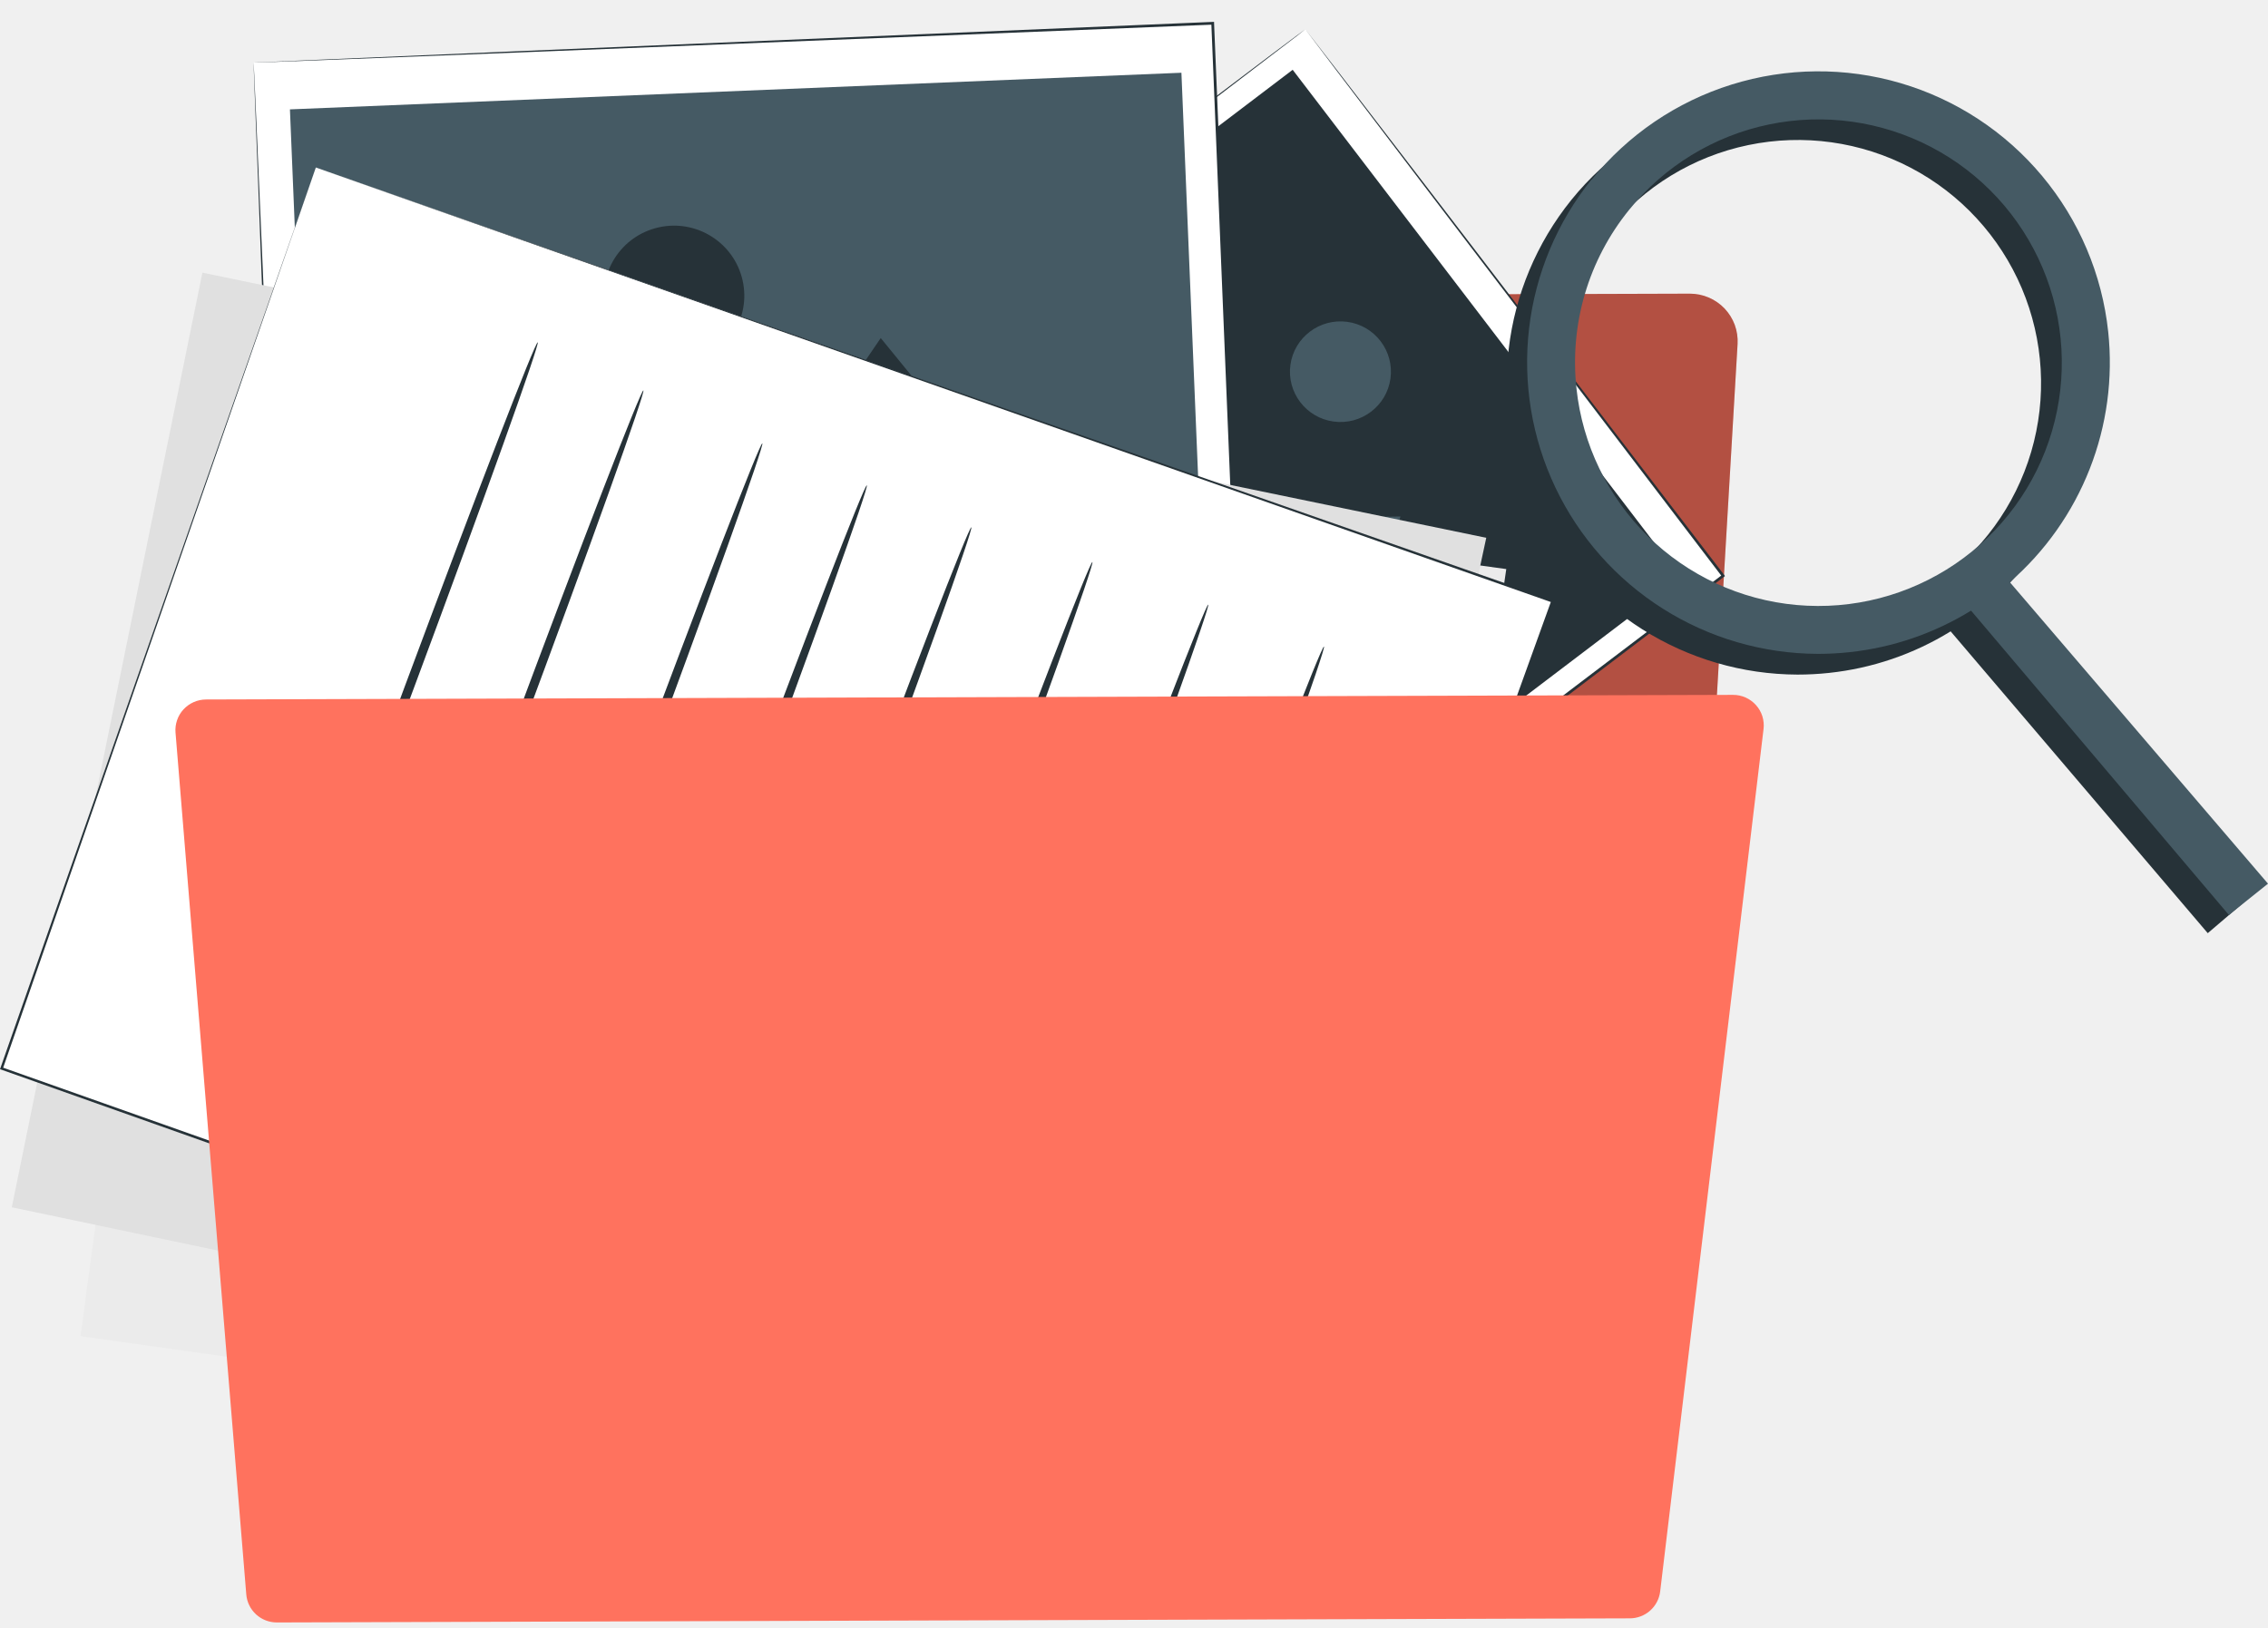
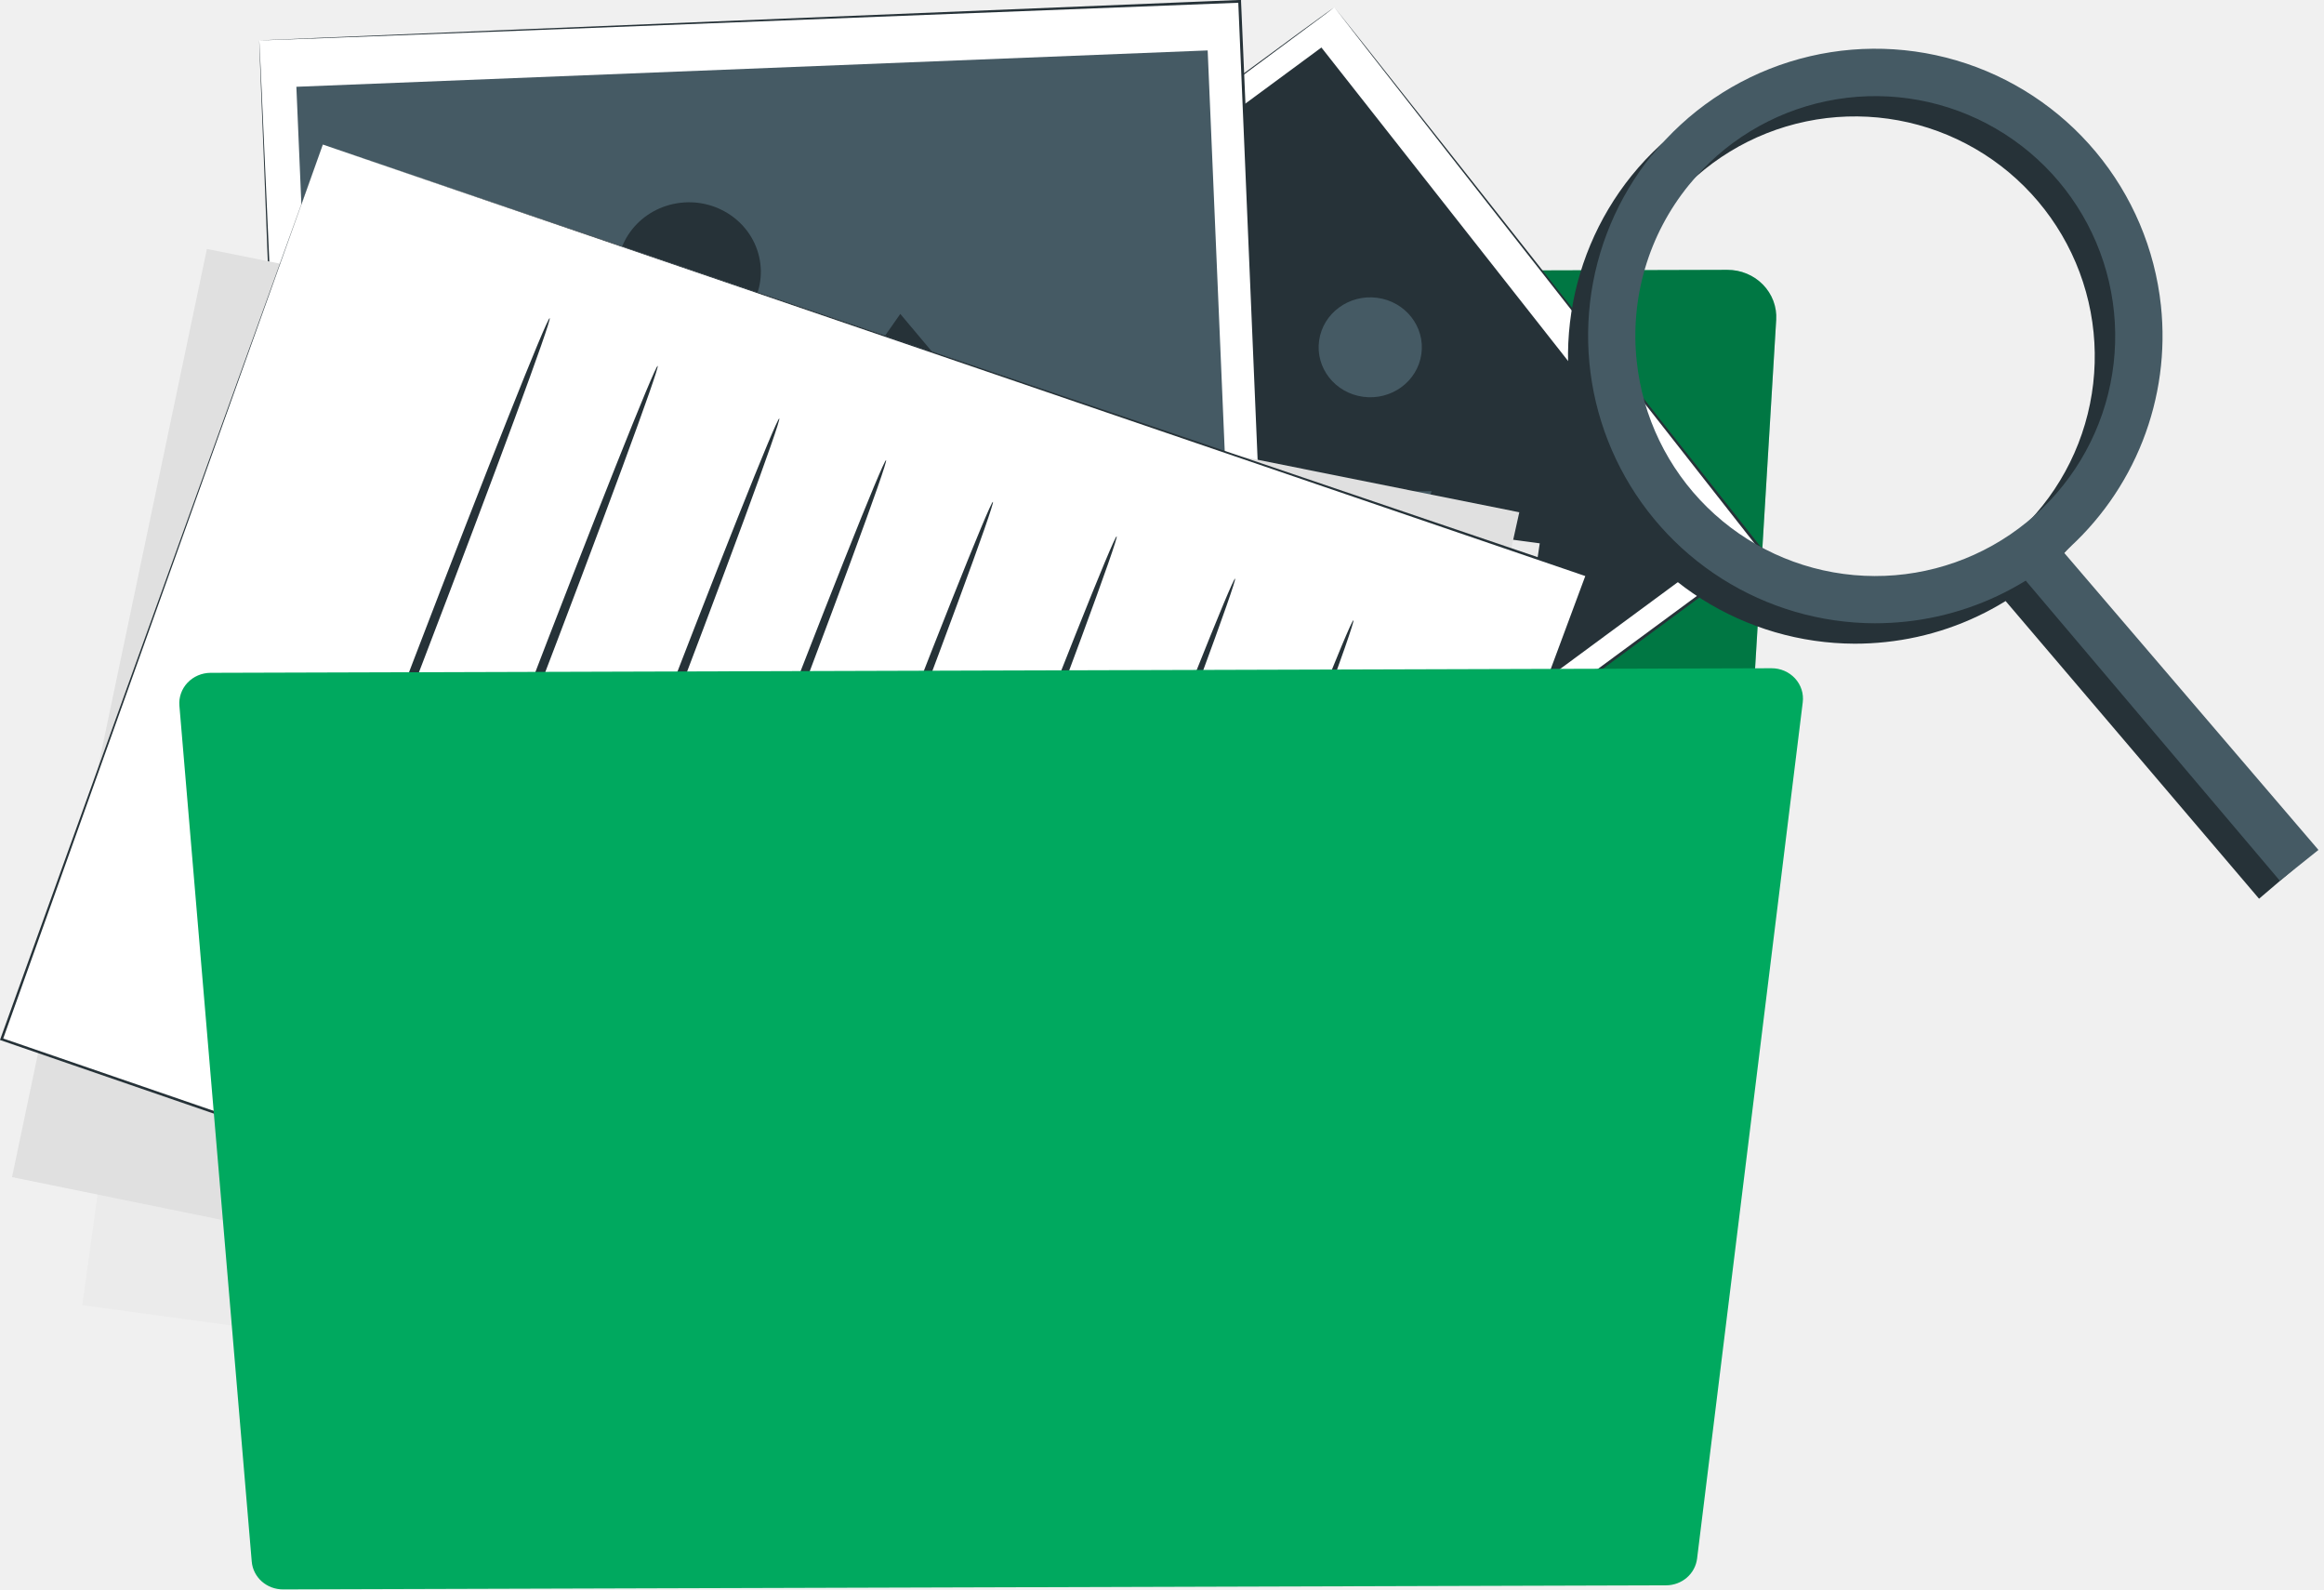
- <svg xmlns="http://www.w3.org/2000/svg" width="85" height="61" viewBox="0 0 85 61" fill="none">
-   <path d="M65.121 12.895L63.569 39.266C63.543 39.718 63.344 40.144 63.014 40.455C62.684 40.767 62.246 40.941 61.792 40.941L14.172 41.086C13.938 41.087 13.705 41.042 13.488 40.953C13.271 40.864 13.074 40.734 12.908 40.569C12.742 40.404 12.609 40.208 12.519 39.992C12.429 39.777 12.382 39.545 12.381 39.312L12.318 18.779C12.317 18.544 12.363 18.311 12.453 18.094C12.543 17.877 12.675 17.68 12.842 17.514C13.008 17.348 13.206 17.217 13.424 17.128C13.642 17.038 13.875 16.993 14.111 16.994L43.397 17.092C43.631 17.093 43.863 17.048 44.08 16.959C44.297 16.87 44.494 16.74 44.66 16.575L49.734 11.563C50.068 11.234 50.517 11.049 50.987 11.046L63.332 11.009C63.576 11.009 63.817 11.058 64.041 11.154C64.265 11.25 64.467 11.391 64.635 11.567C64.802 11.744 64.932 11.953 65.016 12.181C65.099 12.41 65.135 12.653 65.121 12.895Z" fill="#FF725E" />
-   <path opacity="0.3" d="M65.121 12.895L63.569 39.266C63.543 39.718 63.344 40.144 63.014 40.455C62.684 40.767 62.246 40.941 61.792 40.941L14.172 41.086C13.938 41.087 13.705 41.042 13.488 40.953C13.271 40.864 13.074 40.734 12.908 40.569C12.742 40.404 12.609 40.208 12.519 39.992C12.429 39.777 12.382 39.545 12.381 39.312L12.318 18.779C12.317 18.544 12.363 18.311 12.453 18.094C12.543 17.877 12.675 17.68 12.842 17.514C13.008 17.348 13.206 17.217 13.424 17.128C13.642 17.038 13.875 16.993 14.111 16.994L43.397 17.092C43.631 17.093 43.863 17.048 44.08 16.959C44.297 16.87 44.494 16.74 44.66 16.575L49.734 11.563C50.068 11.234 50.517 11.049 50.987 11.046L63.332 11.009C63.576 11.009 63.817 11.058 64.041 11.154C64.265 11.25 64.467 11.391 64.635 11.567C64.802 11.744 64.932 11.953 65.016 12.181C65.099 12.41 65.135 12.653 65.121 12.895Z" fill="black" />
-   <path d="M48.92 1.099L64.579 21.588L48.145 34.067L32.486 13.578L48.92 1.099Z" fill="white" />
-   <path d="M48.921 1.097L48.993 1.197L49.213 1.484C49.407 1.741 49.69 2.113 50.057 2.602L53.25 6.803L64.538 21.616L64.549 21.546L48.112 34.019L48.194 34.03L32.528 13.547L32.517 13.613L44.425 4.54L47.748 2.001L48.627 1.331L48.921 1.097L48.622 1.316L47.743 1.973L44.42 4.485L32.457 13.536L32.42 13.565L32.449 13.604L48.099 34.1L48.134 34.146L48.18 34.111L64.609 21.625L64.648 21.595L64.618 21.553L53.268 6.744L50.059 2.566L49.211 1.471L48.991 1.191L48.921 1.097Z" fill="#263238" />
-   <path d="M48.447 2.616L63.006 21.666L48.641 32.574L34.082 13.524L48.447 2.616Z" fill="#263238" />
-   <path d="M48.64 32.797L52.486 19.363L43.748 19.484L44.599 14.419L34.082 13.747L48.64 32.797Z" fill="#455A64" />
-   <path d="M49.981 15.803C48.946 15.662 48.221 14.711 48.362 13.679C48.504 12.647 49.458 11.925 50.493 12.065C51.528 12.206 52.253 13.157 52.112 14.189C51.971 15.221 51.017 15.943 49.981 15.803Z" fill="#455A64" />
-   <path d="M45.441 0.873L46.625 29.51L10.689 30.986L9.505 2.349L45.441 0.873Z" fill="white" />
-   <path d="M9.513 2.344H9.684L10.185 2.326L12.134 2.252L19.487 1.965L45.45 0.924L45.398 0.876C45.747 9.399 46.149 19.17 46.573 29.511L46.628 29.452L10.684 30.933L10.732 30.979C10.365 22.349 10.062 15.195 9.853 10.198C9.743 7.697 9.658 5.734 9.601 4.398C9.57 3.73 9.548 3.218 9.532 2.865C9.517 2.512 9.506 2.339 9.506 2.339C9.506 2.339 9.506 2.512 9.521 2.856C9.537 3.2 9.554 3.71 9.579 4.374C9.631 5.71 9.708 7.66 9.798 10.166C9.998 15.171 10.286 22.336 10.633 30.975V31.021H10.684L46.632 29.564H46.69V29.507C46.261 19.166 45.855 9.395 45.501 0.872V0.821H45.45L19.456 1.917L12.117 2.232L10.178 2.317L9.682 2.339L9.513 2.344Z" fill="#263238" />
-   <path d="M44.277 2.727L45.312 27.76L11.901 29.132L10.866 4.1L44.277 2.727Z" fill="#455A64" />
-   <path d="M45.318 27.754L33.008 12.673L26.18 22.706L21.062 17.703L11.907 29.126L45.318 27.754Z" fill="#263238" />
-   <path d="M22.693 11.658C22.375 10.244 23.267 8.841 24.686 8.523C26.105 8.206 27.512 9.096 27.831 10.51C28.149 11.924 27.257 13.327 25.838 13.645C24.419 13.962 23.011 13.072 22.693 11.658Z" fill="#263238" />
-   <path d="M7.773 14.652L56.452 21.333L51.296 56.87L3.018 50.091L7.773 14.652Z" fill="#EBEBEB" />
-   <path d="M7.586 10.221L55.702 20.161L48.151 55.272L0.442 45.259L7.586 10.221Z" fill="#E0E0E0" />
-   <path d="M11.837 6.279L58.188 22.537L46.003 56.328L0.061 40.053L11.837 6.279Z" fill="white" />
-   <path d="M11.836 6.279C11.709 6.643 7.175 19.586 0.016 40.038L0 40.082L0.044 40.097L45.972 56.381L46.026 56.401L46.044 56.346L46.134 56.1C50.47 44.068 54.581 32.663 58.22 22.554L58.238 22.504L58.19 22.488L11.823 6.279L58.17 22.585L58.139 22.519L46.038 56.061L45.947 56.309L46.022 56.273L0.075 40.01L0.104 40.069C7.21 19.597 11.709 6.643 11.836 6.279Z" fill="#263238" />
-   <path d="M10.528 38.692C10.619 38.725 12.845 32.962 15.501 25.821C18.158 18.68 20.244 12.864 20.153 12.832C20.063 12.799 17.84 18.56 15.181 25.703C12.522 32.846 10.441 38.654 10.528 38.692Z" fill="#263238" />
-   <path d="M14.488 40.495C14.576 40.528 16.804 34.765 19.461 27.626C22.118 20.488 24.201 14.668 24.113 14.635C24.025 14.602 21.797 20.365 19.138 27.506C16.479 34.647 14.398 40.462 14.488 40.495Z" fill="#263238" />
-   <path d="M26.779 45.626C26.867 45.659 29.095 39.896 31.752 32.755C34.409 25.615 36.492 19.799 36.404 19.766C36.316 19.733 34.088 25.494 31.431 32.637C28.774 39.78 26.691 45.593 26.779 45.626Z" fill="#263238" />
-   <path d="M22.862 44.053C22.952 44.086 25.178 38.323 27.835 31.182C30.491 24.041 32.577 18.226 32.487 18.193C32.397 18.16 30.173 23.921 27.514 31.064C24.855 38.207 22.772 44.02 22.862 44.053Z" fill="#263238" />
-   <path d="M18.946 42.48C19.034 42.513 21.26 36.75 23.919 29.611C26.578 22.473 28.659 16.653 28.571 16.62C28.483 16.587 26.255 22.35 23.596 29.491C20.937 36.631 18.856 42.447 18.946 42.48Z" fill="#263238" />
-   <path d="M31.316 46.929C31.404 46.962 33.632 41.199 36.289 34.058C38.946 26.917 41.029 21.101 40.941 21.069C40.853 21.036 38.625 26.796 35.966 33.939C33.307 41.082 31.226 46.896 31.316 46.929Z" fill="#263238" />
-   <path d="M35.657 48.512C35.745 48.545 37.971 42.782 40.63 35.643C43.288 28.505 45.37 22.687 45.282 22.665C45.194 22.643 42.965 28.395 40.306 35.536C37.648 42.677 35.567 48.481 35.657 48.512Z" fill="#263238" />
-   <path d="M39.995 50.099C40.085 50.131 42.311 44.368 44.97 37.23C47.629 30.091 49.71 24.271 49.62 24.238C49.529 24.206 47.306 29.969 44.647 37.109C41.988 44.25 39.911 50.066 39.995 50.099Z" fill="#263238" />
-   <path d="M66.094 27.33L62.22 59.659C62.187 59.936 62.053 60.192 61.844 60.378C61.635 60.564 61.364 60.667 61.084 60.668L10.379 60.822C10.09 60.823 9.811 60.716 9.598 60.521C9.385 60.326 9.253 60.058 9.23 59.77L6.578 27.462C6.565 27.304 6.585 27.146 6.637 26.996C6.688 26.847 6.77 26.709 6.878 26.593C6.985 26.477 7.115 26.384 7.26 26.32C7.405 26.256 7.562 26.223 7.72 26.222L64.949 26.049C65.112 26.048 65.273 26.082 65.422 26.148C65.57 26.215 65.703 26.311 65.811 26.433C65.92 26.554 66.001 26.696 66.05 26.851C66.098 27.006 66.114 27.169 66.094 27.33Z" fill="#FF725E" />
-   <path d="M58.88 7.507C60.237 5.827 62.062 4.586 64.123 3.942C66.185 3.299 68.391 3.28 70.463 3.89C72.535 4.5 74.38 5.71 75.765 7.368C77.149 9.026 78.011 11.058 78.241 13.205C78.427 14.951 78.188 16.716 77.546 18.351C76.904 19.985 75.878 21.44 74.553 22.593L84.113 33.813L82.742 34.982L73.106 23.668C71.722 24.522 70.165 25.054 68.547 25.226C68.155 25.268 67.76 25.289 67.365 25.289C65.306 25.282 63.291 24.694 61.551 23.592C59.812 22.49 58.419 20.919 57.533 19.06C56.647 17.201 56.303 15.13 56.543 13.085C56.782 11.04 57.594 9.104 58.886 7.5L58.88 7.507ZM58.313 15.334C58.538 17.432 59.482 19.386 60.986 20.865C62.49 22.344 64.46 23.255 66.561 23.444C68.662 23.634 70.763 23.088 72.507 21.902C74.251 20.715 75.529 18.961 76.125 16.938C76.72 14.914 76.595 12.747 75.772 10.805C74.948 8.863 73.477 7.267 71.609 6.288C69.74 5.309 67.59 5.009 65.525 5.438C63.46 5.866 61.607 6.998 60.283 8.639C59.528 9.57 58.966 10.64 58.627 11.79C58.289 12.939 58.183 14.144 58.313 15.334Z" fill="#263238" />
-   <path d="M59.65 6.738C61.007 5.057 62.831 3.815 64.893 3.171C66.955 2.527 69.162 2.508 71.235 3.118C73.307 3.728 75.152 4.939 76.536 6.598C77.92 8.256 78.782 10.288 79.011 12.436C79.197 14.182 78.959 15.947 78.317 17.581C77.675 19.216 76.648 20.671 75.323 21.823L85 33.127L83.534 34.3L73.871 22.891C72.487 23.744 70.929 24.277 69.312 24.449C68.919 24.491 68.525 24.512 68.13 24.512C66.071 24.505 64.055 23.917 62.316 22.815C60.576 21.713 59.183 20.142 58.297 18.284C57.411 16.425 57.068 14.354 57.307 12.308C57.547 10.263 58.359 8.327 59.65 6.723V6.738ZM59.083 14.565C59.308 16.663 60.252 18.619 61.757 20.099C63.261 21.578 65.232 22.491 67.334 22.68C69.436 22.869 71.538 22.324 73.283 21.137C75.028 19.95 76.307 18.195 76.902 16.171C77.498 14.146 77.373 11.978 76.549 10.035C75.725 8.092 74.253 6.495 72.384 5.516C70.514 4.537 68.364 4.237 66.297 4.666C64.231 5.095 62.378 6.228 61.053 7.87C60.299 8.801 59.736 9.871 59.398 11.021C59.06 12.17 58.953 13.374 59.083 14.565Z" fill="#455A64" />
+ <svg xmlns="http://www.w3.org/2000/svg" width="234" height="160" viewBox="0 0 234 160" fill="none">
+   <path d="M178.843 32.193L174.583 102.515C174.51 103.721 173.965 104.856 173.057 105.686C172.15 106.517 170.949 106.981 169.7 106.983L38.92 107.368C38.276 107.371 37.638 107.25 37.042 107.014C36.446 106.777 35.904 106.429 35.448 105.99C34.991 105.55 34.628 105.028 34.38 104.453C34.132 103.877 34.003 103.261 34.002 102.637L33.827 47.883C33.825 47.256 33.951 46.636 34.198 46.058C34.445 45.479 34.808 44.953 35.266 44.511C35.724 44.068 36.267 43.718 36.865 43.48C37.464 43.241 38.104 43.12 38.751 43.122L119.181 43.385C119.824 43.387 120.462 43.267 121.058 43.03C121.653 42.794 122.194 42.446 122.651 42.006L136.586 28.642C137.502 27.764 138.737 27.27 140.026 27.263L173.931 27.164C174.601 27.163 175.263 27.294 175.879 27.55C176.494 27.806 177.049 28.181 177.509 28.652C177.969 29.123 178.325 29.68 178.554 30.289C178.784 30.898 178.882 31.546 178.843 32.193Z" fill="#00A95F" />
+   <path opacity="0.3" d="M178.843 32.193L174.583 102.515C174.51 103.721 173.965 104.856 173.057 105.686C172.15 106.517 170.949 106.981 169.7 106.983L38.92 107.368C38.276 107.371 37.638 107.25 37.042 107.014C36.446 106.777 35.904 106.429 35.448 105.99C34.991 105.55 34.628 105.028 34.38 104.453C34.132 103.877 34.003 103.261 34.002 102.637L33.827 47.883C33.825 47.256 33.951 46.636 34.198 46.058C34.445 45.479 34.808 44.953 35.266 44.511C35.724 44.068 36.267 43.718 36.865 43.48C37.464 43.241 38.104 43.12 38.751 43.122L119.181 43.385C119.824 43.387 120.462 43.267 121.058 43.03C121.653 42.794 122.194 42.446 122.651 42.006L136.586 28.642C137.502 27.764 138.737 27.27 140.026 27.263L173.931 27.164C174.601 27.163 175.263 27.294 175.879 27.55C176.494 27.806 177.049 28.181 177.509 28.652C177.969 29.123 178.325 29.68 178.554 30.289C178.784 30.898 178.882 31.546 178.843 32.193Z" fill="black" />
+   <path d="M134.349 0.737L177.354 55.375L132.222 88.651L89.217 34.014L134.349 0.737Z" fill="white" />
+   <path d="M134.354 0.73L134.553 0.999L135.157 1.764C135.688 2.448 136.466 3.441 137.474 4.743L146.243 15.947L177.245 55.45L177.275 55.263L132.133 88.522L132.356 88.552L89.332 33.931L89.302 34.107L122.006 9.913L131.131 3.143L133.545 1.355L134.354 0.73L133.533 1.315L131.119 3.067L121.994 9.767L89.139 33.902L89.037 33.978L89.115 34.083L132.097 88.739L132.193 88.861L132.32 88.768L177.438 55.474L177.547 55.392L177.462 55.281L146.291 15.789L137.48 4.65L135.151 1.729L134.547 0.982L134.354 0.73Z" fill="#263238" />
+   <path d="M133.051 4.782L173.035 55.582L133.583 84.671L93.599 33.871L133.051 4.782Z" fill="#263238" />
+   <path d="M133.581 85.265L144.143 49.441L120.147 49.763L122.483 36.258L93.599 34.465L133.581 85.265Z" fill="#455A64" />
+   <path d="M137.265 39.944C134.421 39.569 132.431 37.033 132.819 34.281C133.207 31.529 135.826 29.603 138.67 29.978C141.513 30.354 143.504 32.889 143.116 35.641C142.728 38.393 140.108 40.32 137.265 39.944Z" fill="#455A64" />
+   <path d="M124.795 0.134L128.047 76.5L29.355 80.437L26.103 4.07L124.795 0.134Z" fill="white" />
+   <path d="M26.123 4.056H26.594L27.97 4.009L33.323 3.81L53.517 3.045L124.821 0.271L124.676 0.142C125.636 22.87 126.74 48.927 127.905 76.503L128.056 76.345L29.34 80.294L29.473 80.417C28.465 57.403 27.632 38.325 27.059 25.002C26.757 18.331 26.522 13.098 26.365 9.535C26.28 7.753 26.22 6.386 26.178 5.446C26.135 4.505 26.105 4.044 26.105 4.044C26.105 4.044 26.105 4.505 26.147 5.423C26.19 6.34 26.238 7.701 26.304 9.47C26.449 13.034 26.66 18.232 26.908 24.914C27.457 38.261 28.248 57.368 29.201 80.405V80.528H29.34L128.068 76.643H128.225V76.491C127.048 48.916 125.931 22.858 124.96 0.13V-0.004H124.821L53.432 2.917L33.275 3.758L27.952 3.986L26.588 4.044L26.123 4.056Z" fill="#263238" />
+   <path d="M121.599 5.076L124.441 71.83L32.684 75.49L29.841 8.736L121.599 5.076Z" fill="#455A64" />
+   <path d="M124.457 71.818L90.649 31.602L71.898 58.354L57.842 45.013L32.7 75.474L124.457 71.818Z" fill="#263238" />
+   <path d="M62.322 28.893C61.448 25.122 63.898 21.379 67.795 20.533C71.691 19.688 75.558 22.059 76.432 25.83C77.305 29.601 74.855 33.344 70.959 34.19C67.063 35.035 63.196 32.664 62.322 28.893Z" fill="#263238" />
+   <path d="M21.346 36.879L155.035 54.694L140.877 149.461L8.286 131.382L21.346 36.879Z" fill="#EBEBEB" />
+   <path d="M20.831 25.061L152.975 51.568L132.238 145.195L1.211 118.495L20.831 25.061Z" fill="#E0E0E0" />
+   <path d="M32.507 14.551L159.805 57.904L126.34 148.015L0.165 104.615L32.507 14.551Z" fill="white" />
+   <path d="M32.503 14.551C32.153 15.52 19.703 50.036 0.04 104.574L-0.002 104.691L0.119 104.732L126.252 148.155L126.403 148.207L126.451 148.061L126.698 147.407C138.605 115.322 149.897 84.907 159.891 57.95L159.939 57.816L159.807 57.775L32.467 14.551L159.752 58.032L159.668 57.857L126.433 147.302L126.185 147.962L126.391 147.869L0.203 104.498L0.282 104.656C19.799 50.065 32.153 15.52 32.503 14.551Z" fill="#263238" />
+   <path d="M28.914 100.984C29.162 101.072 35.275 85.704 42.572 66.662C49.868 47.62 55.595 32.111 55.348 32.024C55.1 31.936 48.993 47.298 41.69 66.346C34.388 85.394 28.673 100.885 28.914 100.984Z" fill="#263238" />
+   <path d="M39.788 105.791C40.029 105.878 46.148 90.51 53.445 71.474C60.741 52.438 66.463 36.918 66.221 36.831C65.98 36.743 59.86 52.111 52.558 71.153C45.255 90.195 39.54 105.703 39.788 105.791Z" fill="#263238" />
+   <path d="M73.543 119.474C73.785 119.562 79.904 104.194 87.201 85.152C94.497 66.11 100.218 50.602 99.977 50.514C99.736 50.426 93.616 65.789 86.32 84.837C79.023 103.884 73.302 119.387 73.543 119.474Z" fill="#263238" />
+   <path d="M62.783 115.281C63.031 115.369 69.144 100.001 76.441 80.959C83.737 61.916 89.464 46.408 89.217 46.321C88.969 46.233 82.862 61.595 75.559 80.643C68.257 99.691 62.536 115.193 62.783 115.281Z" fill="#263238" />
+   <path d="M52.032 111.086C52.273 111.173 58.387 95.805 65.689 76.769C72.992 57.733 78.707 42.213 78.465 42.125C78.224 42.038 72.104 57.406 64.802 76.448C57.499 95.49 51.784 110.998 52.032 111.086Z" fill="#263238" />
+   <path d="M86.004 122.947C86.246 123.035 92.365 107.667 99.662 88.625C106.958 69.582 112.679 54.074 112.438 53.987C112.197 53.899 106.077 69.261 98.775 88.309C91.472 107.357 85.757 122.859 86.004 122.947Z" fill="#263238" />
+   <path d="M97.924 127.17C98.166 127.257 104.279 111.889 111.582 92.853C118.884 73.817 124.599 58.303 124.358 58.244C124.116 58.186 117.997 73.525 110.694 92.567C103.392 111.609 97.677 127.088 97.924 127.17Z" fill="#263238" />
+   <path d="M109.838 131.402C110.085 131.49 116.199 116.122 123.501 97.085C130.804 78.049 136.519 62.529 136.272 62.442C136.024 62.354 129.917 77.722 122.614 96.764C115.312 115.806 109.609 131.314 109.838 131.402Z" fill="#263238" />
+   <path d="M181.517 70.685L170.877 156.894C170.786 157.634 170.418 158.316 169.844 158.812C169.269 159.308 168.527 159.583 167.757 159.586L28.504 159.995C27.709 159.999 26.943 159.713 26.357 159.193C25.772 158.673 25.411 157.958 25.347 157.192L18.063 71.035C18.028 70.615 18.083 70.192 18.225 69.794C18.367 69.395 18.592 69.029 18.886 68.719C19.181 68.409 19.539 68.16 19.937 67.99C20.335 67.82 20.766 67.731 21.201 67.729L178.373 67.268C178.819 67.266 179.262 67.357 179.67 67.533C180.078 67.709 180.443 67.968 180.74 68.291C181.037 68.614 181.26 68.994 181.394 69.407C181.528 69.82 181.57 70.255 181.517 70.685Z" fill="#00A95F" />
+   <path d="M164.267 17.703C167.86 13.253 172.692 9.967 178.153 8.262C183.613 6.557 189.456 6.509 194.944 8.124C200.432 9.739 205.317 12.945 208.983 17.336C212.65 21.727 214.932 27.107 215.541 32.794C216.033 37.418 215.403 42.093 213.702 46.421C212.002 50.749 209.283 54.603 205.775 57.656L231.094 87.372L227.462 90.469L201.942 60.503C198.278 62.766 194.152 64.176 189.87 64.63C188.83 64.742 187.785 64.797 186.739 64.797C181.285 64.779 175.947 63.221 171.34 60.303C166.733 57.384 163.044 53.224 160.697 48.301C158.351 43.378 157.442 37.892 158.076 32.476C158.71 27.059 160.861 21.932 164.281 17.684L164.267 17.703ZM162.765 38.433C163.359 43.988 165.861 49.164 169.844 53.081C173.827 56.997 179.045 59.411 184.609 59.912C190.172 60.413 195.737 58.969 200.356 55.827C204.974 52.684 208.36 48.038 209.937 42.679C211.514 37.32 211.184 31.58 209.003 26.437C206.822 21.294 202.925 17.067 197.977 14.475C193.029 11.883 187.335 11.087 181.865 12.222C176.396 13.358 171.489 16.355 167.982 20.702C165.983 23.166 164.493 26.002 163.597 29.045C162.702 32.089 162.419 35.28 162.765 38.433Z" fill="#263238" />
+   <path d="M166.305 15.668C169.897 11.215 174.73 7.927 180.191 6.221C185.652 4.514 191.496 4.466 196.985 6.081C202.473 7.697 207.36 10.903 211.026 15.296C214.692 19.689 216.972 25.07 217.58 30.759C218.073 35.383 217.442 40.058 215.742 44.386C214.042 48.714 211.322 52.568 207.814 55.621L233.441 85.557L229.559 88.664L203.966 58.448C200.301 60.708 196.176 62.119 191.893 62.575C190.853 62.684 189.808 62.74 188.762 62.742C183.309 62.724 177.971 61.166 173.364 58.247C168.757 55.329 165.068 51.169 162.721 46.246C160.375 41.323 159.466 35.837 160.1 30.421C160.734 25.004 162.885 19.877 166.305 15.629V15.668ZM164.803 36.398C165.397 41.955 167.899 47.134 171.884 51.053C175.868 54.972 181.088 57.388 186.655 57.889C192.221 58.391 197.789 56.947 202.409 53.803C207.03 50.659 210.418 46.011 211.995 40.649C213.573 35.288 213.242 29.545 211.06 24.4C208.878 19.255 204.979 15.026 200.029 12.433C195.078 9.84 189.381 9.044 183.909 10.181C178.437 11.317 173.529 14.316 170.02 18.666C168.022 21.131 166.532 23.966 165.637 27.01C164.742 30.053 164.458 33.244 164.803 36.398Z" fill="#455A64" />
</svg>
